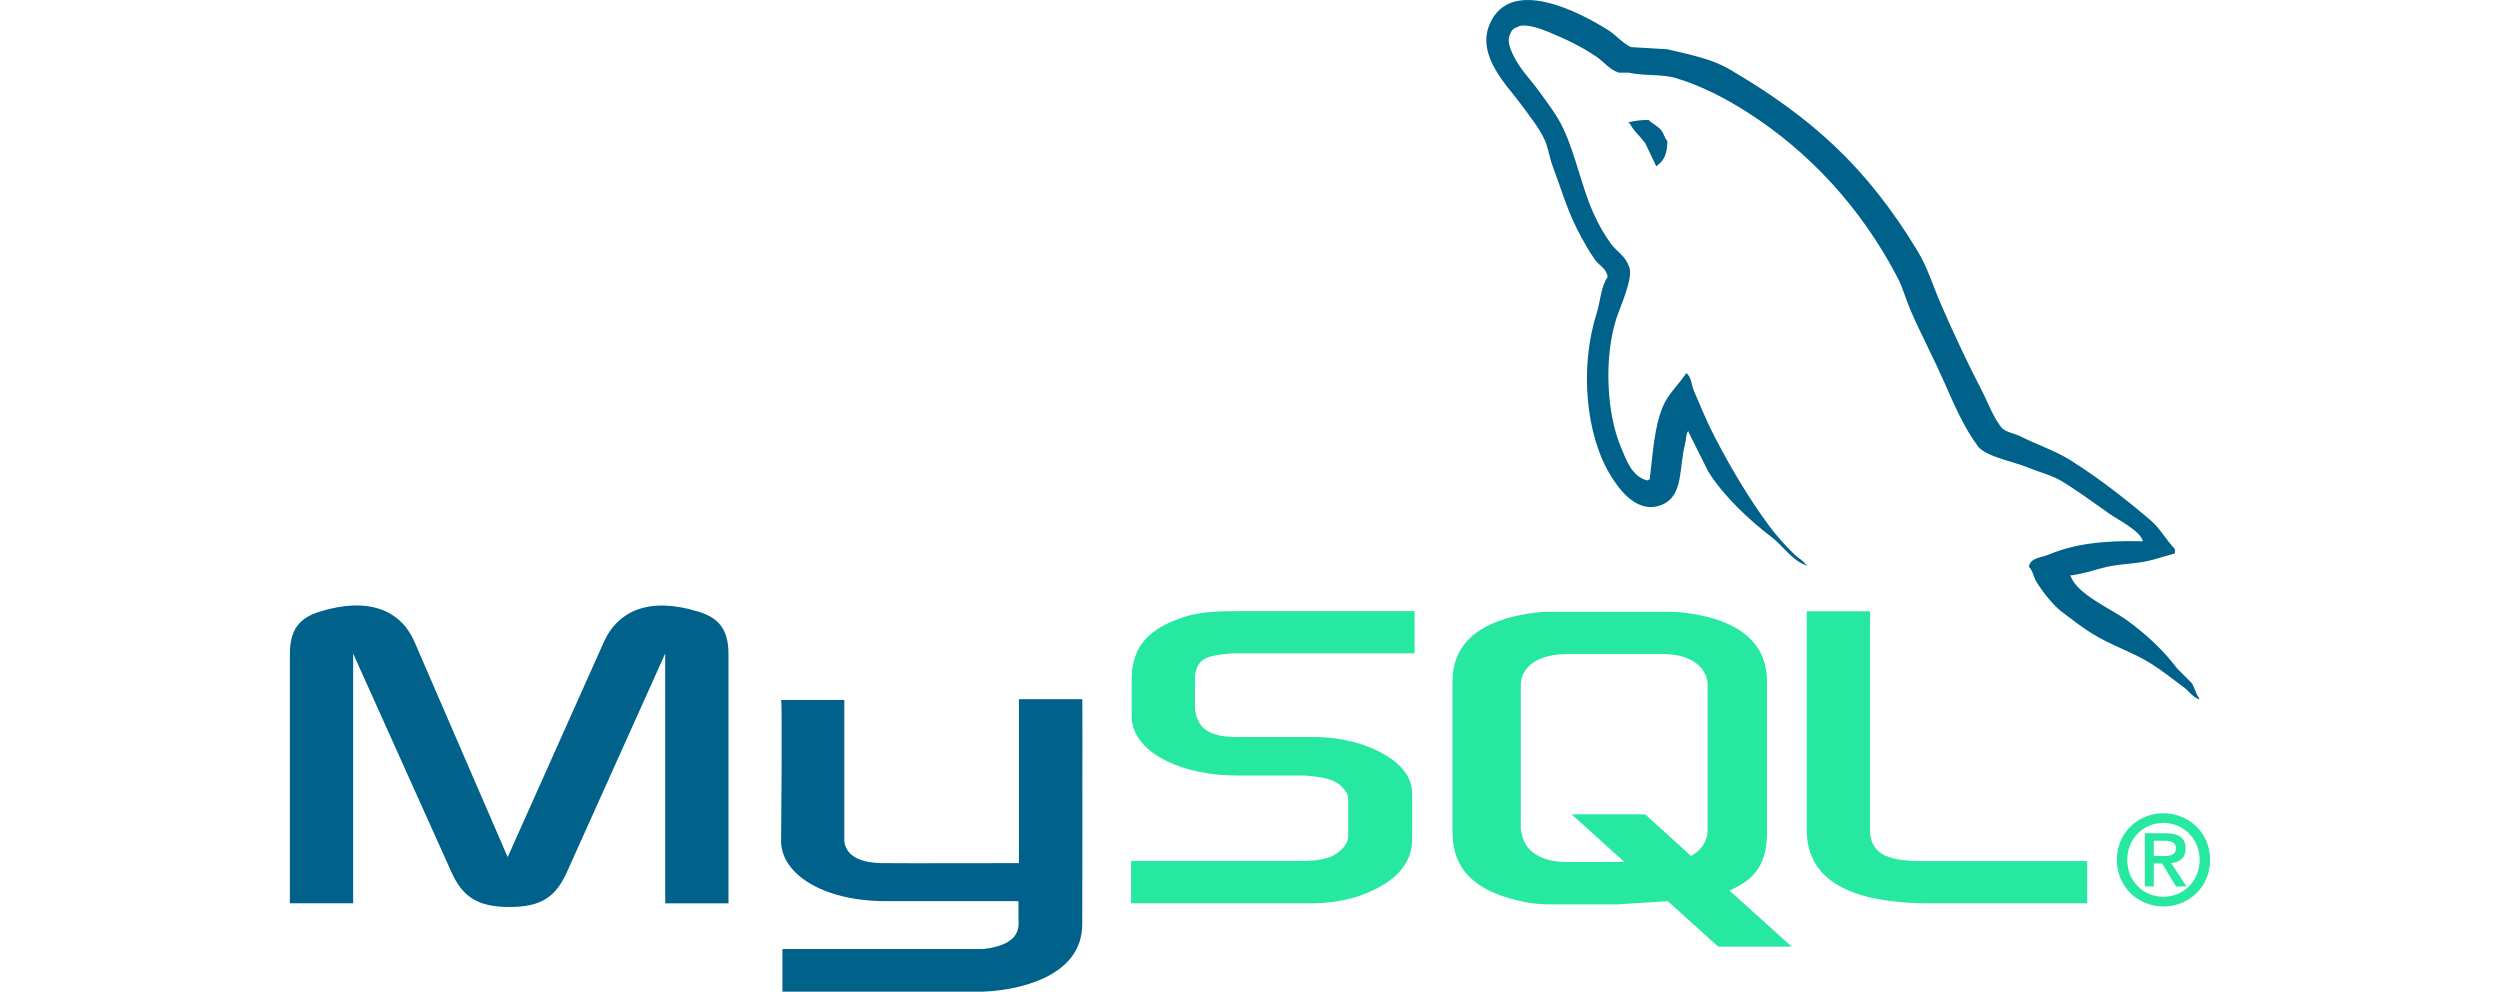
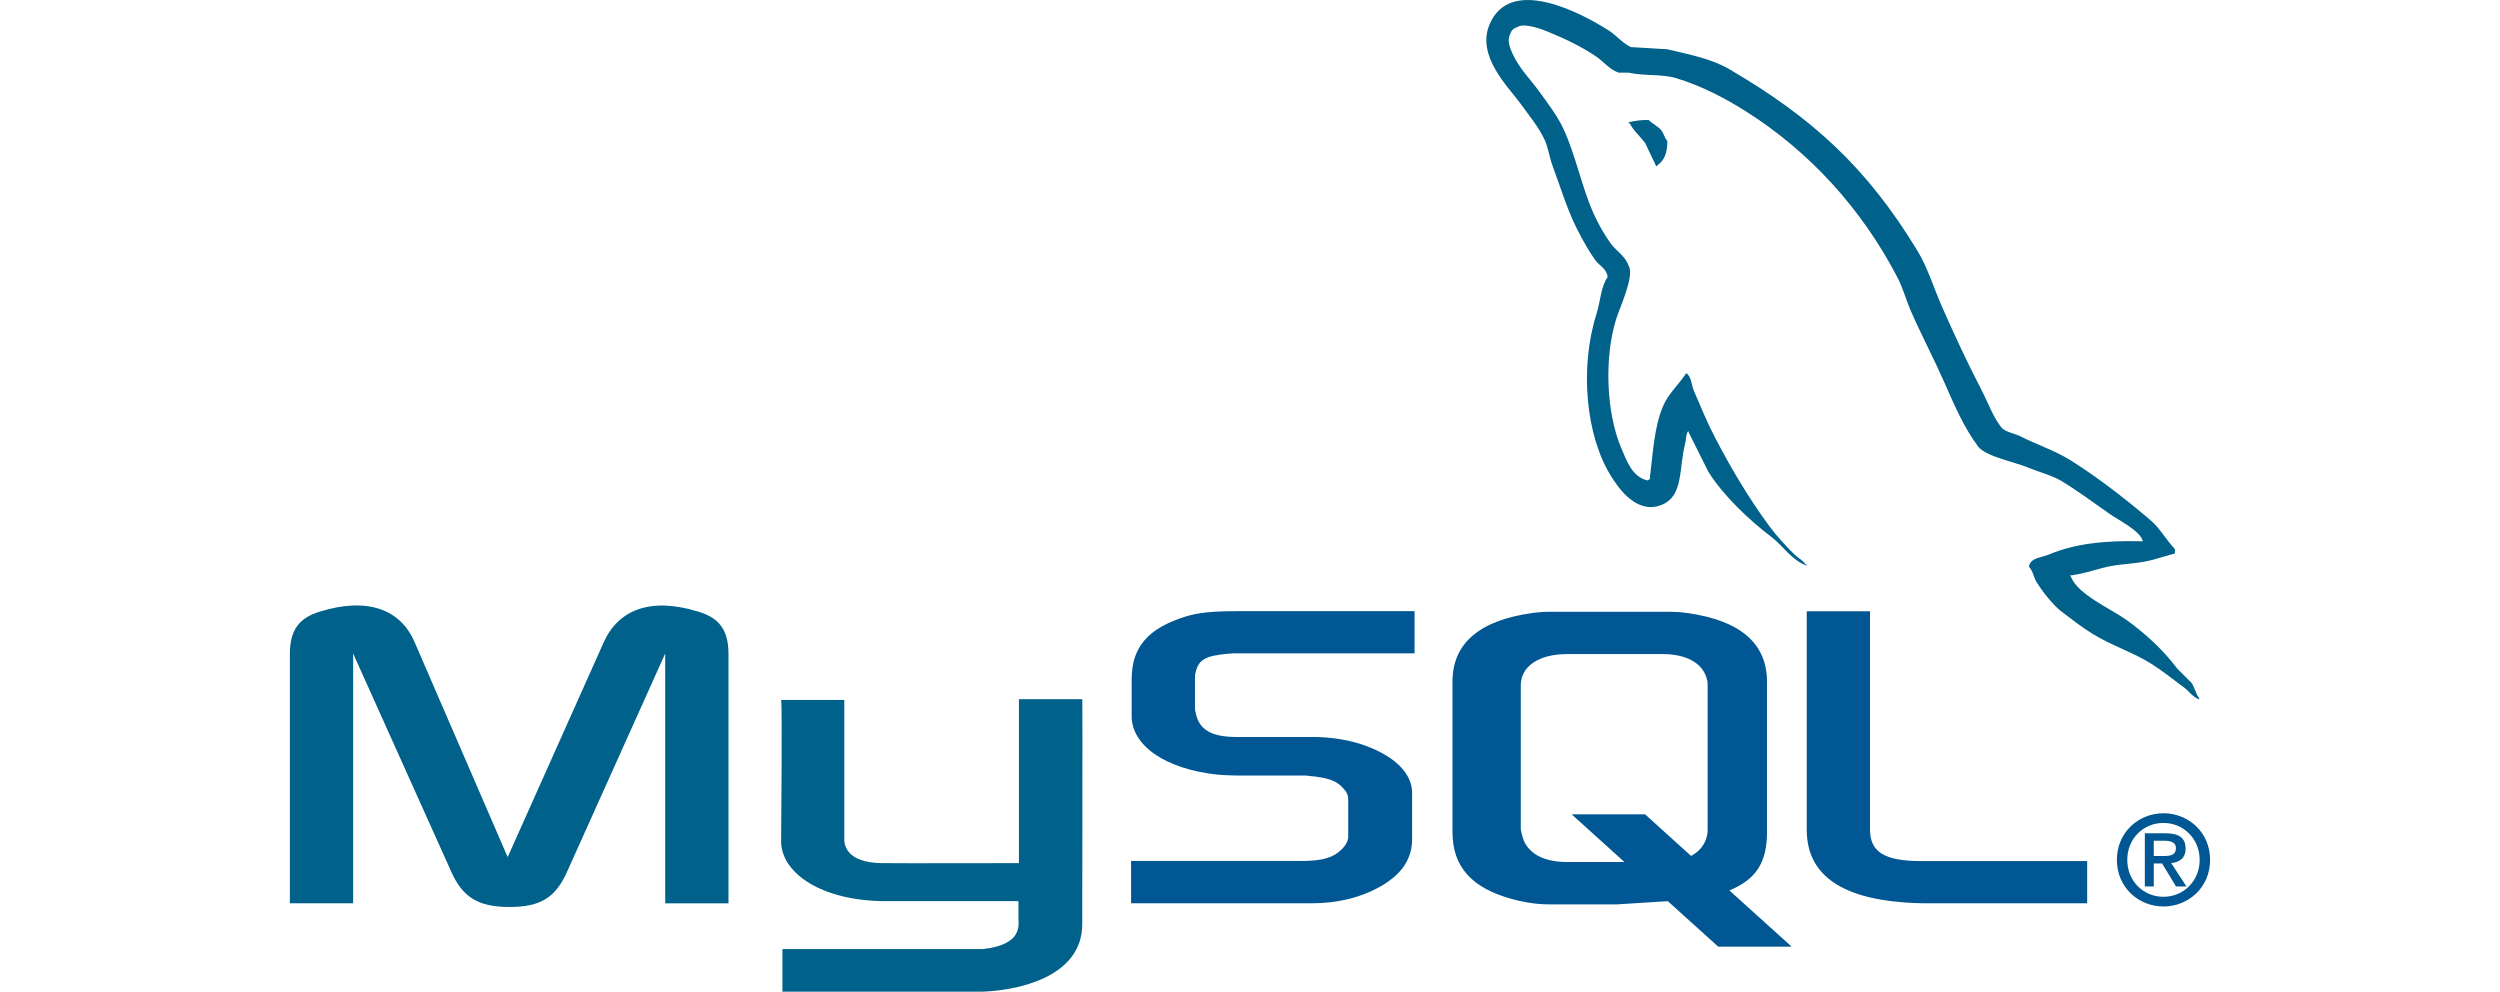
- <svg xmlns="http://www.w3.org/2000/svg" width="300" height="119" fill="#26E8A0" viewBox="0 0 204.8 105.765">
+ <svg xmlns="http://www.w3.org/2000/svg" width="300" height="119" fill="#005793" viewBox="0 0 204.8 105.765">
  <path d="M0 96.334h6.747V69.7l10.445 23.227c1.232 2.8 2.92 3.806 6.228 3.806s4.93-.995 6.164-3.806L40.03 69.7v26.644h6.748v-26.6c0-2.595-1.04-3.85-3.18-4.498-5.125-1.6-8.564-.216-10.12 3.244l-10.25 22.923L13.3 68.48c-1.492-3.46-4.995-4.844-10.12-3.244C1.038 65.885 0 67.14 0 69.734v26.6zm52.386-21.686h6.745v14.68c-.063.798.256 2.67 3.952 2.727 1.886.03 14.554 0 14.672 0v-17.48h6.76c.03 0-.007 23.834-.006 23.936.037 5.878-7.294 7.155-10.672 7.254H52.533v-4.54l21.342-.001c4.342-.46 3.83-2.617 3.83-3.344v-1.77h-14.34c-6.672-.06-10.92-2.973-10.973-6.323-.005-.3.144-14.995-.004-15.14z" fill="#00618a" />
-   <path d="M89.716 96.334h19.398c2.27 0 4.477-.475 6.23-1.298 2.92-1.34 4.347-3.157 4.347-5.536v-4.93c0-1.947-1.622-3.763-4.8-4.974-1.687-.65-3.763-.995-5.774-.995h-8.175c-2.724 0-4.022-.822-4.346-2.638-.065-.216-.065-.4-.065-.606v-3.07c0-.173 0-.347.065-.563.324-1.384 1.038-1.774 3.438-2 .195 0 .454-.044.65-.044h19.268v-4.497h-18.944c-2.725 0-4.152.173-5.45.562C91.532 67 89.78 69 89.78 72.46v3.936c0 3.028 3.44 5.623 9.212 6.228.65.043 1.298.086 1.946.086h7.007c.26 0 .52 0 .714.044 2.14.173 3.05.562 3.698 1.34.4.4.52.78.52 1.2v3.936c0 .476-.324 1.082-.973 1.6-.584.52-1.557.865-2.855.952-.26 0-.454.043-.713.043h-18.62v4.498zm72.064-7.828c0 4.628 3.438 7.223 10.38 7.742a29.45 29.45 0 0 0 1.946.086h17.582v-4.498h-17.712c-3.957 0-5.45-.995-5.45-3.374v-23.27h-6.747v23.312zm-37.785.234V72.705c0-4.074 2.86-6.545 8.516-7.325a12.94 12.94 0 0 1 1.821-.13h12.807a13.87 13.87 0 0 1 1.886.13c5.656.78 8.516 3.25 8.516 7.325V88.74c0 3.305-1.215 5.074-4.015 6.227l6.646 6h-7.834l-5.377-4.854-5.413.343h-7.216c-1.235 0-2.535-.174-3.966-.564-4.3-1.17-6.37-3.424-6.37-7.152zm7.283-.4c0 .217.065.433.13.694.4 1.864 2.145 2.904 4.8 2.904h6.13l-5.63-5.083h7.834l4.9 4.433c.905-.482 1.5-1.22 1.7-2.167.065-.216.065-.433.065-.65V73.096c0-.173 0-.4-.065-.607-.4-1.733-2.146-2.73-4.746-2.73H136.22c-3 0-4.94 1.3-4.94 3.337v15.256z" fill="#26E8A0" />
+   <path d="M89.716 96.334h19.398c2.27 0 4.477-.475 6.23-1.298 2.92-1.34 4.347-3.157 4.347-5.536v-4.93c0-1.947-1.622-3.763-4.8-4.974-1.687-.65-3.763-.995-5.774-.995h-8.175c-2.724 0-4.022-.822-4.346-2.638-.065-.216-.065-.4-.065-.606v-3.07c0-.173 0-.347.065-.563.324-1.384 1.038-1.774 3.438-2 .195 0 .454-.044.65-.044h19.268v-4.497h-18.944c-2.725 0-4.152.173-5.45.562C91.532 67 89.78 69 89.78 72.46v3.936c0 3.028 3.44 5.623 9.212 6.228.65.043 1.298.086 1.946.086h7.007c.26 0 .52 0 .714.044 2.14.173 3.05.562 3.698 1.34.4.4.52.78.52 1.2v3.936c0 .476-.324 1.082-.973 1.6-.584.52-1.557.865-2.855.952-.26 0-.454.043-.713.043h-18.62v4.498zm72.064-7.828c0 4.628 3.438 7.223 10.38 7.742a29.45 29.45 0 0 0 1.946.086h17.582v-4.498h-17.712c-3.957 0-5.45-.995-5.45-3.374v-23.27h-6.747v23.312zm-37.785.234V72.705c0-4.074 2.86-6.545 8.516-7.325a12.94 12.94 0 0 1 1.821-.13h12.807a13.87 13.87 0 0 1 1.886.13c5.656.78 8.516 3.25 8.516 7.325V88.74c0 3.305-1.215 5.074-4.015 6.227l6.646 6h-7.834l-5.377-4.854-5.413.343h-7.216c-1.235 0-2.535-.174-3.966-.564-4.3-1.17-6.37-3.424-6.37-7.152zm7.283-.4c0 .217.065.433.13.694.4 1.864 2.145 2.904 4.8 2.904h6.13l-5.63-5.083h7.834l4.9 4.433c.905-.482 1.5-1.22 1.7-2.167.065-.216.065-.433.065-.65V73.096c0-.173 0-.4-.065-.607-.4-1.733-2.146-2.73-4.746-2.73H136.22c-3 0-4.94 1.3-4.94 3.337v15.256z" fill="#005793" />
  <g fill="#00618a">
    <path d="M197.624 57.73c-4.147-.112-7.316.273-10.024 1.415-.77.325-1.997.333-2.123 1.298.423.443.49 1.105.825 1.65.647 1.047 1.74 2.45 2.713 3.184 1.064.803 2.16 1.663 3.303 2.36 2.03 1.238 4.296 1.945 6.25 3.184 1.152.73 2.296 1.65 3.42 2.476.555.408.93 1.042 1.65 1.297v-.118c-.38-.483-.477-1.147-.825-1.65l-1.533-1.533c-1.5-2-3.402-3.737-5.425-5.19-1.613-1.158-5.224-2.722-5.897-4.6l-.118-.118c1.144-.13 2.483-.543 3.54-.825 1.773-.475 3.358-.353 5.19-.825l2.477-.708v-.472c-.926-.95-1.586-2.207-2.595-3.066-2.64-2.25-5.523-4.495-8.49-6.37-1.646-1.04-3.68-1.714-5.425-2.595-.587-.296-1.618-.45-2.005-.944-.916-1.168-1.415-2.65-2.122-4-1.48-2.85-2.934-5.964-4.246-8.963-.895-2.045-1.48-4.062-2.594-5.897-5.355-8.804-11.12-14.118-20.048-19.34-1.9-1.11-4.187-1.55-6.605-2.123l-3.892-.236c-.792-.33-1.616-1.3-2.36-1.77-2.958-1.87-10.545-5.933-12.736-.6-1.383 3.373 2.067 6.664 3.302 8.374.866 1.2 1.976 2.543 2.594 3.892.407.886.478 1.775.826 2.713.857 2.3 1.603 4.823 2.712 6.958.56 1.08 1.178 2.218 1.887 3.184.435.593 1.18.854 1.297 1.77-.728 1.02-.77 2.6-1.18 3.892-1.843 5.812-1.148 13.035 1.533 17.337.823 1.32 2.76 4.152 5.425 3.066 2.33-.95 1.8-3.89 2.477-6.486.15-.59.058-1.02.354-1.415v.118l2.123 4.245c1.57 2.53 4.36 5.175 6.722 6.96 1.225.925 2.2 2.525 3.774 3.066v-.118h-.118c-.307-.48-.787-.677-1.18-1.06-.923-.905-1.95-2.03-2.713-3.066-2.15-2.918-4.048-6.11-5.778-9.435-.826-1.587-1.545-3.338-2.24-4.953-.268-.623-.265-1.564-.825-1.887-.763 1.184-1.887 2.14-2.477 3.538-.944 2.234-1.066 4.958-1.415 7.784-.207.074-.115.023-.236.118-1.642-.396-2.22-2.087-2.83-3.538-1.544-3.67-1.83-9.576-.472-13.798.35-1.092 1.94-4.534 1.297-5.543-.307-1.007-1.32-1.6-1.887-2.36-.7-.95-1.402-2.204-1.887-3.302-1.264-2.86-1.854-6.07-3.184-8.963-.636-1.382-1.71-2.78-2.594-4-.978-1.36-2.073-2.364-2.83-4-.27-.585-.636-1.52-.236-2.123a.93.93 0 0 1 .708-.708c.684-.527 2.59.175 3.302.472 1.89.786 3.47 1.534 5.072 2.595.77.5 1.547 1.496 2.476 1.77h1.06c1.66.382 3.52.12 5.07.59 2.742.833 5.198 2.13 7.43 3.538 6.798 4.292 12.355 10.402 16.157 17.7.612 1.173.876 2.294 1.415 3.538 1.087 2.5 2.456 5.093 3.538 7.547 1.08 2.45 2.13 4.92 3.656 6.958.802 1.07 3.9 1.646 5.307 2.24.987.417 2.603.852 3.538 1.415 1.785 1.077 3.515 2.36 5.19 3.54.837.59 3.41 1.883 3.538 2.948z" />
    <path d="M144.91 12.798c-.865-.016-1.476.094-2.123.236v.118h.118c.412.848 1.14 1.393 1.65 2.123l1.18 2.476.118-.118c.73-.515 1.065-1.338 1.06-2.595-.293-.308-.336-.694-.59-1.062-.337-.49-1-.768-1.415-1.18z" fill-rule="evenodd" />
  </g>
-   <path d="M194.855 91.708c0 2.97 2.347 4.972 4.972 4.972s4.972-2.002 4.972-4.972-2.347-4.972-4.972-4.972-4.972 2.002-4.972 4.972zm8.83 0c0 2.254-1.723 3.938-3.86 3.938-2.16 0-3.86-1.684-3.86-3.938s1.698-3.938 3.86-3.938c2.135 0 3.86 1.684 3.86 3.938zm-2.52 2.838h1.113l-1.63-2.492c.875-.093 1.537-.518 1.537-1.552 0-1.154-.73-1.63-2.134-1.63h-2.215v5.675h.955v-2.453h.888l1.485 2.453zm-2.374-3.25v-1.63h1.1c.57 0 1.26.106 1.26.77 0 .795-.623.862-1.34.862h-1.02z" fill="#26E8A0" fill-rule="evenodd" />
+   <path d="M194.855 91.708c0 2.97 2.347 4.972 4.972 4.972s4.972-2.002 4.972-4.972-2.347-4.972-4.972-4.972-4.972 2.002-4.972 4.972zm8.83 0c0 2.254-1.723 3.938-3.86 3.938-2.16 0-3.86-1.684-3.86-3.938s1.698-3.938 3.86-3.938c2.135 0 3.86 1.684 3.86 3.938zm-2.52 2.838h1.113l-1.63-2.492c.875-.093 1.537-.518 1.537-1.552 0-1.154-.73-1.63-2.134-1.63h-2.215v5.675h.955v-2.453h.888l1.485 2.453zm-2.374-3.25v-1.63h1.1c.57 0 1.26.106 1.26.77 0 .795-.623.862-1.34.862h-1.02z" fill="#005793" fill-rule="evenodd" />
</svg>
